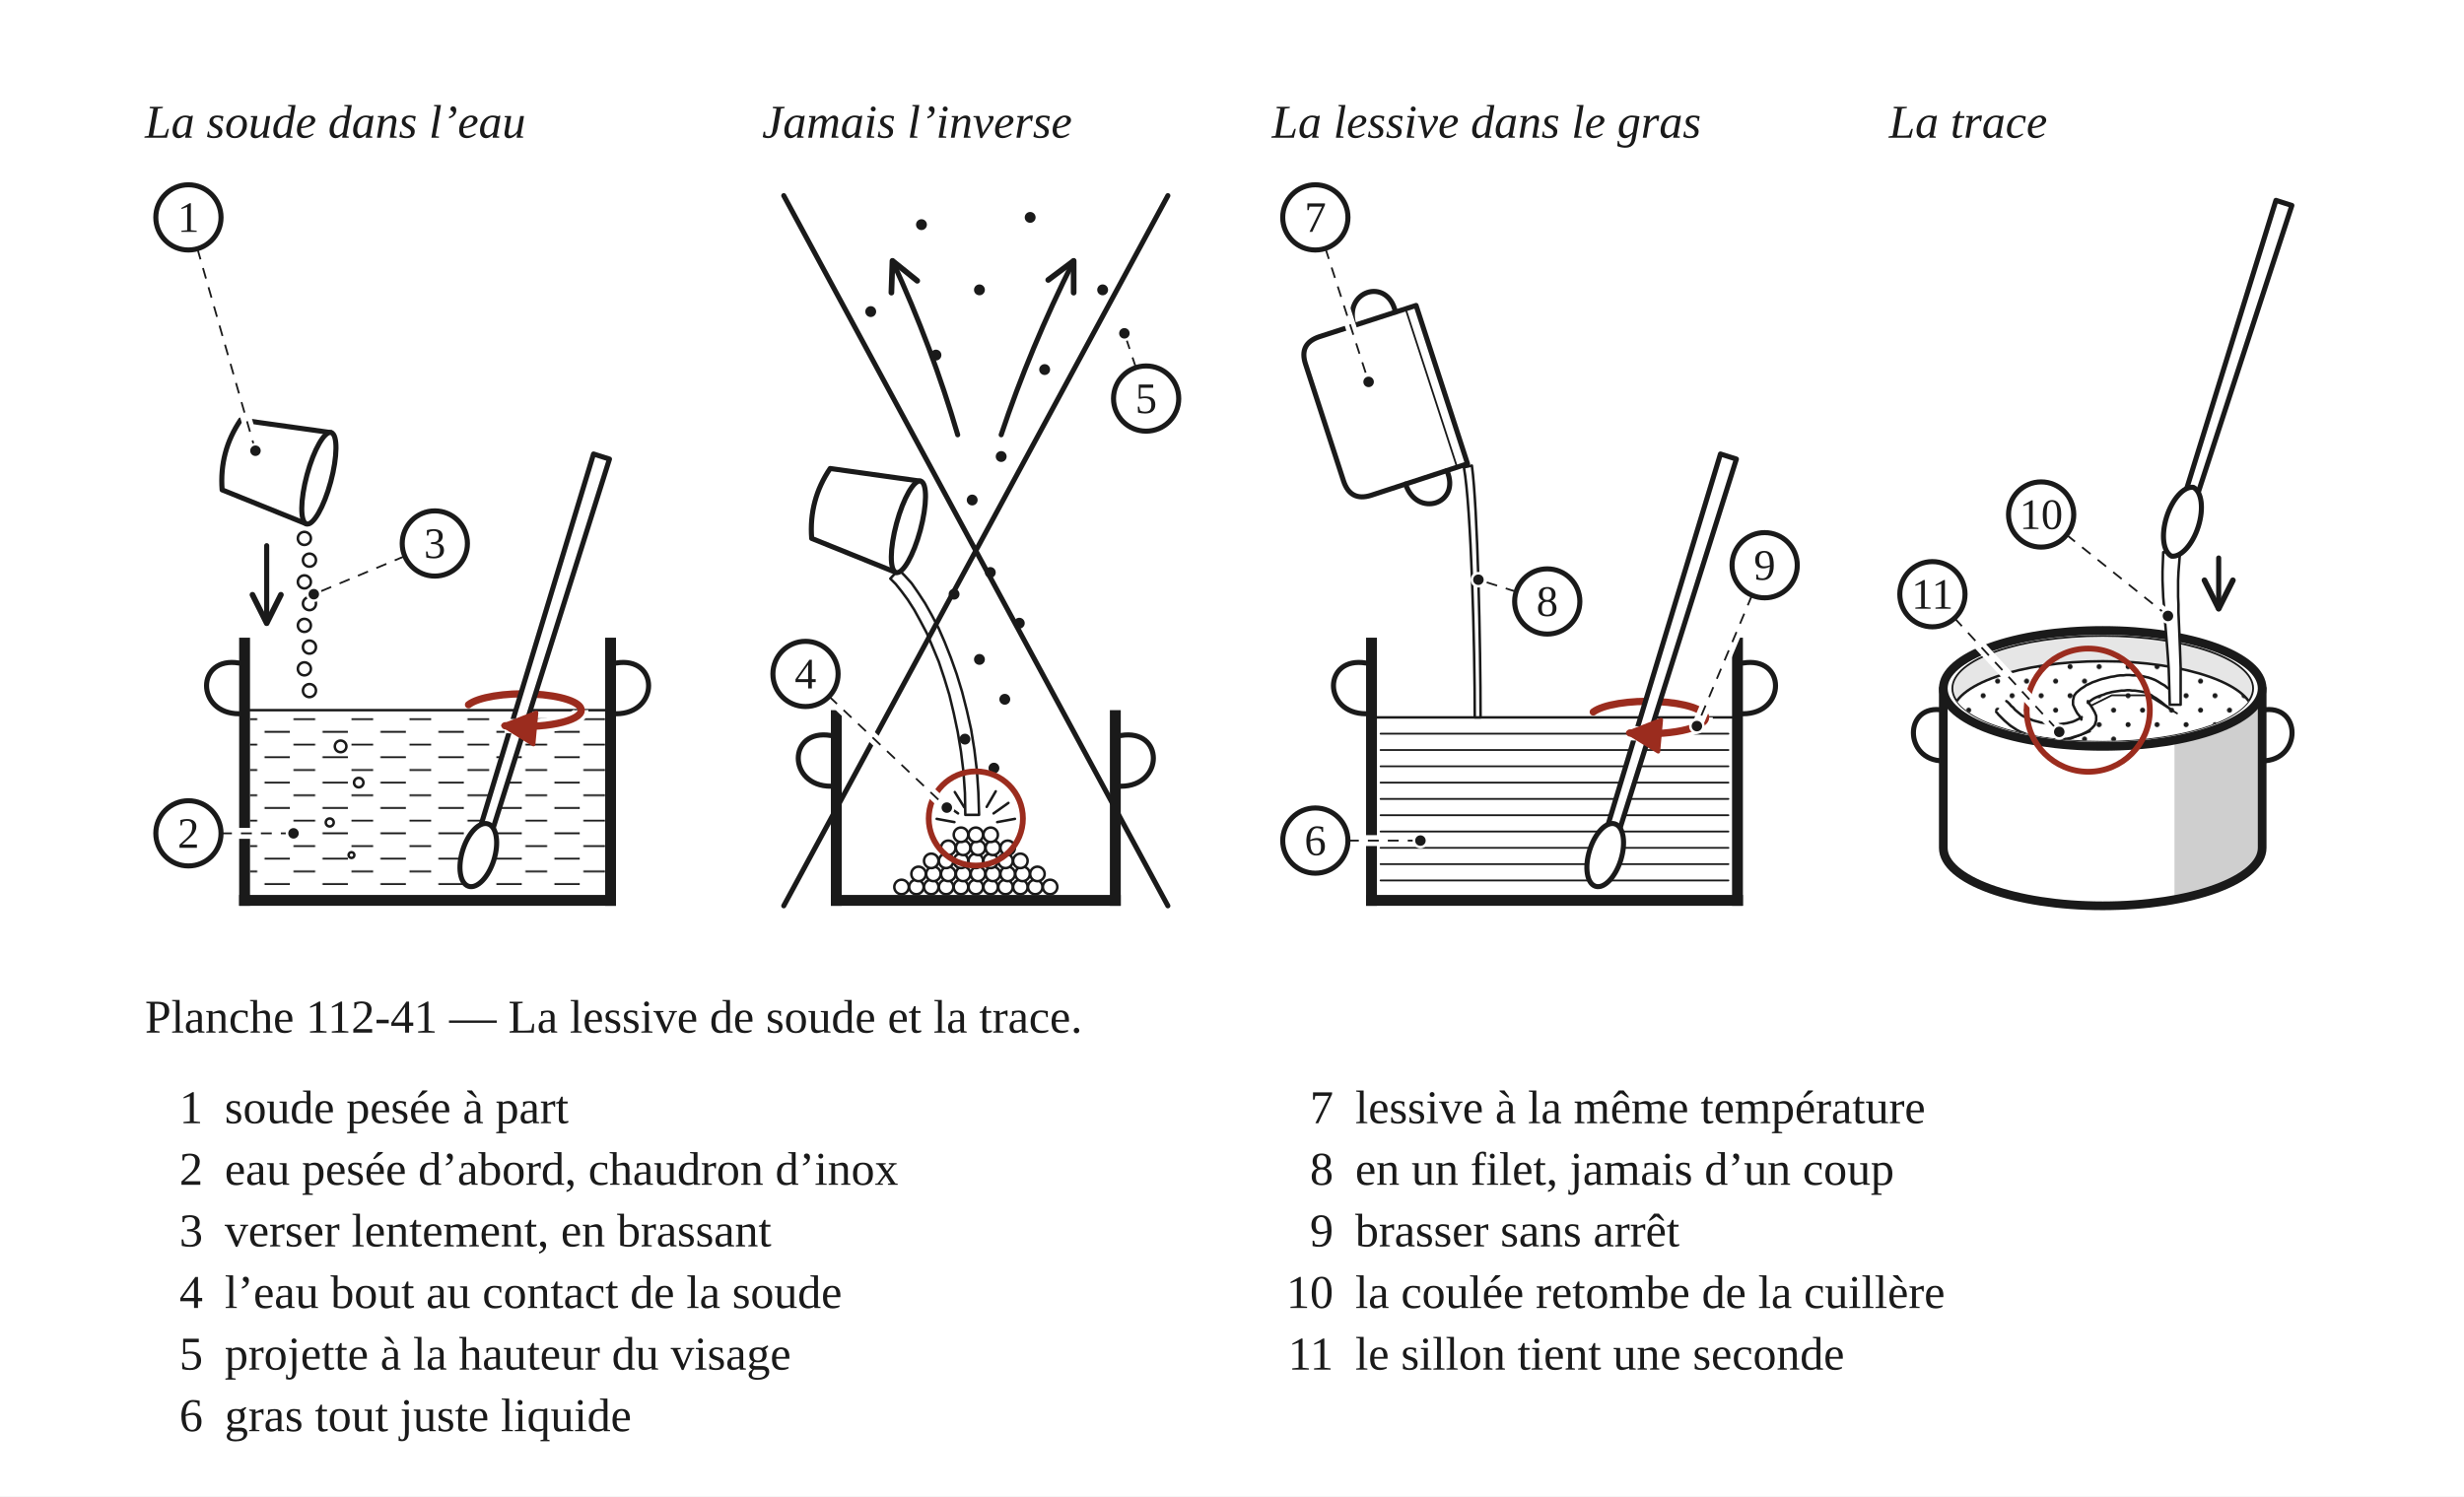
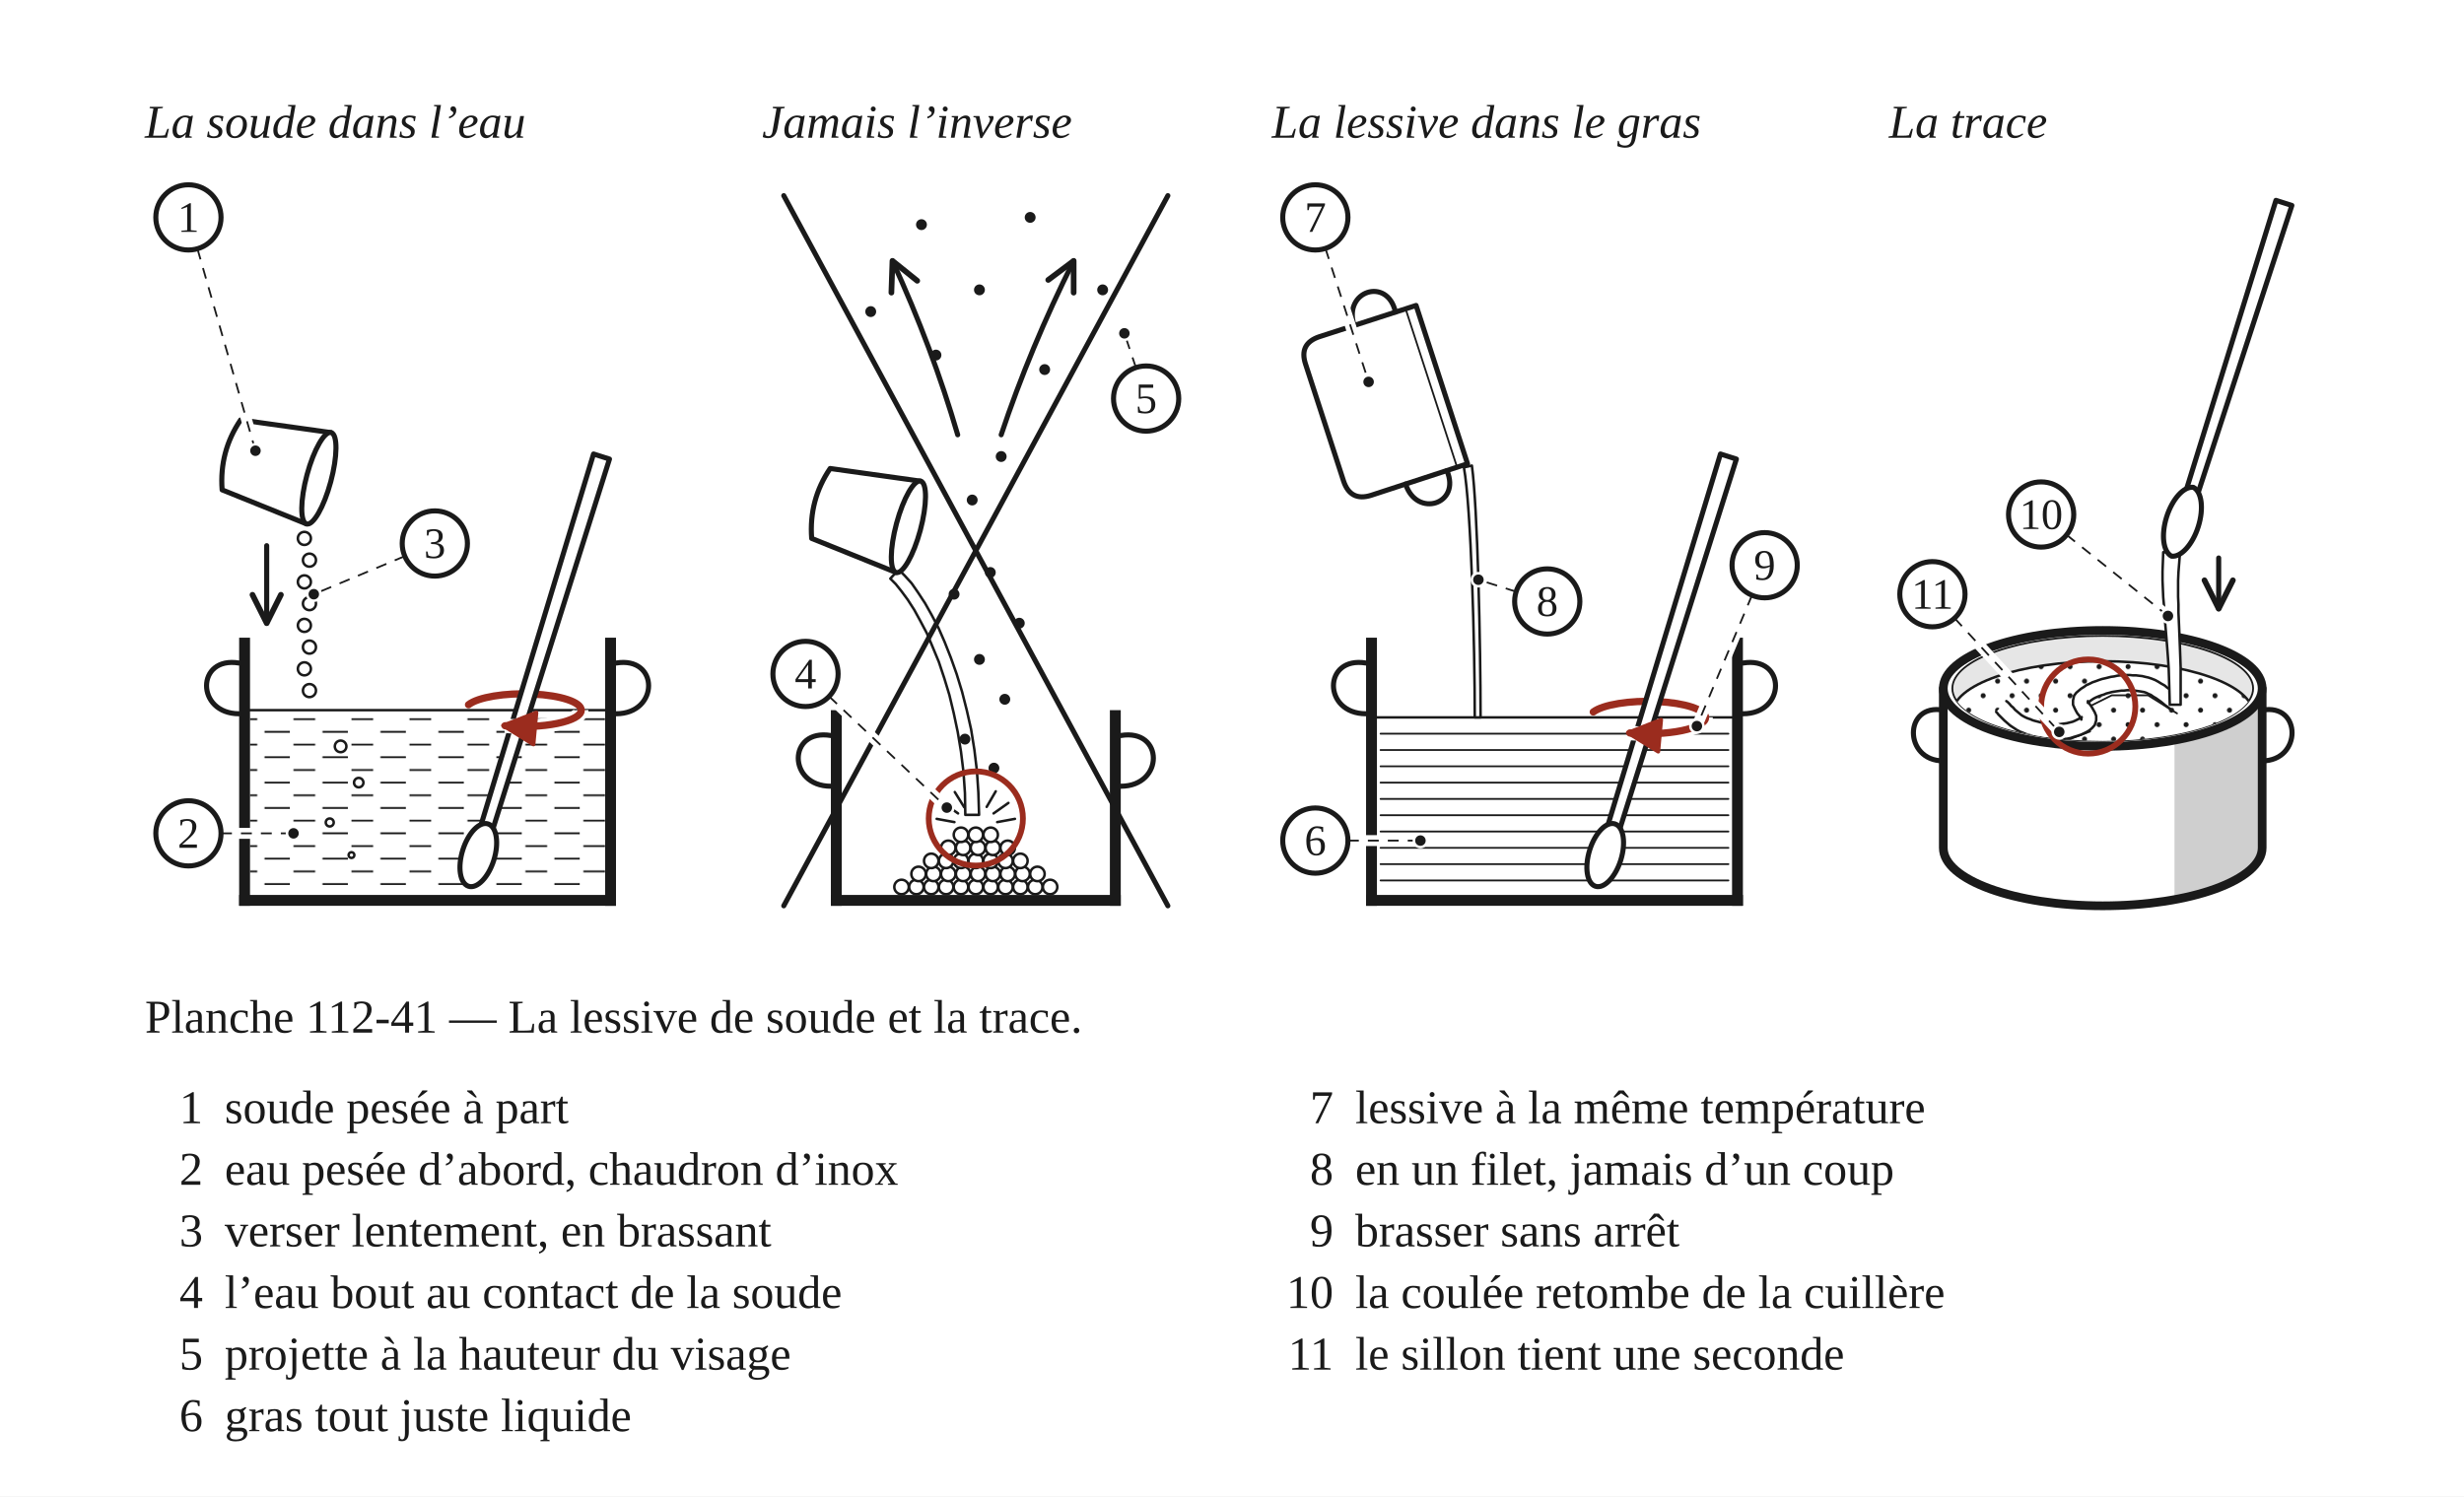
<svg xmlns="http://www.w3.org/2000/svg" width="680" height="413" viewBox="0 0 680 413" role="img">
  <defs>
    <pattern id="h-eau" width="16" height="7" patternUnits="userSpaceOnUse">
      <line x1="1" y1="2" x2="8" y2="2" stroke="#1A1A1A" stroke-width="0.5" />
      <line x1="9" y1="5.5" x2="15" y2="5.5" stroke="#1A1A1A" stroke-width="0.5" />
    </pattern>
    <pattern id="h-neige" width="8" height="8" patternUnits="userSpaceOnUse">
      <circle cx="2" cy="2" r="0.7" fill="#1A1A1A" stroke="none" />
      <circle cx="6" cy="6" r="0.7" fill="#1A1A1A" stroke="none" />
    </pattern>
    <marker id="fl" viewBox="0 0 10 10" refX="9" refY="5" markerWidth="7" markerHeight="7" orient="auto-start-reverse">
      <path d="M1 1 L9 5 L1 9" fill="none" stroke="#1A1A1A" stroke-width="1.6" stroke-linecap="round" stroke-linejoin="round" />
    </marker>
    <marker id="fl-r" viewBox="0 0 10 10" refX="8.5" refY="5" markerWidth="5.5" markerHeight="5.5" orient="auto-start-reverse">
      <path d="M1 1 L9 5 L1 9 Z" fill="#9B2C1E" stroke="#9B2C1E" stroke-width="1" stroke-linejoin="round" />
    </marker>
  </defs>
  <rect x="0" y="0" width="680" height="413" fill="#FFFFFF" />
  <text x="40" y="38" font-family="Georgia, 'Times New Roman', serif" font-size="13" font-style="italic" fill="#1A1A1A">La soude dans l’eau</text>
  <g transform="translate(40 46)" data-vue="soude">
    <rect x="29" y="150" width="98" height="51" fill="url(#h-eau)" stroke="none" />
    <line x1="29" y1="150" x2="127" y2="150" fill="none" stroke="#1A1A1A" stroke-width="0.7" stroke-linejoin="round" stroke-linecap="round" />
    <circle cx="54" cy="160" r="1.6" fill="#FFFFFF" stroke="#1A1A1A" stroke-width="0.7" stroke-linejoin="round" stroke-linecap="round" />
    <circle cx="59" cy="170" r="1.3" fill="#FFFFFF" stroke="#1A1A1A" stroke-width="0.7" stroke-linejoin="round" stroke-linecap="round" />
    <circle cx="51" cy="181" r="1.1" fill="#FFFFFF" stroke="#1A1A1A" stroke-width="0.7" stroke-linejoin="round" stroke-linecap="round" />
    <circle cx="57" cy="190" r="0.8" fill="#FFFFFF" stroke="#1A1A1A" stroke-width="0.7" stroke-linejoin="round" stroke-linecap="round" />
    <rect x="26" y="130" width="3" height="74" fill="#1A1A1A" stroke="none" />
    <rect x="127" y="130" width="3" height="74" fill="#1A1A1A" stroke="none" />
    <rect x="26" y="201" width="104" height="3" fill="#1A1A1A" stroke="none" />
    <path d="M26 137 C14 135 14 151 26 151" fill="none" stroke="#1A1A1A" stroke-width="1.4" stroke-linejoin="round" stroke-linecap="round" />
    <path d="M130 137 C142 135 142 151 130 151" fill="none" stroke="#1A1A1A" stroke-width="1.4" stroke-linejoin="round" stroke-linecap="round" />
    <path d="M89.3 148.5 A16 4.5 0 0 1 120.4 150" fill="none" stroke="#9B2C1E" stroke-width="2" stroke-linejoin="round" stroke-linecap="round" />
    <path d="M95.9 183.2 L128.2 80.7 L123.8 79.3 L92.6 182.2 Z" fill="#FFFFFF" stroke="#1A1A1A" stroke-width="1.4" stroke-linejoin="round" stroke-linecap="round" />
    <path d="M89.3 198.6 A9 4.5 -72.8 0 1 94.7 181.4 A9 4.5 -72.8 0 1 89.3 198.6 Z" fill="#FFFFFF" stroke="#1A1A1A" stroke-width="1.4" stroke-linejoin="round" stroke-linecap="round" />
    <path d="M120.4 150 A16 4.5 0 0 1 99.4 154.3" fill="none" stroke="#FFFFFF" stroke-width="4" />
    <path d="M120.4 150 A16 4.5 0 0 1 99.4 154.3" fill="none" stroke="#9B2C1E" stroke-width="2" stroke-linejoin="round" stroke-linecap="round" marker-end="url(#fl-r)" />
    <path d="M51.4 73.4 L26.4 69.9 Q20.5 78.6 21.3 89.2 L44.6 98.6 Z" fill="#FFFFFF" stroke="#1A1A1A" stroke-width="1.4" stroke-linejoin="round" stroke-linecap="round" />
    <path d="M51.4 73.4 A13 3.4 105 0 1 44.6 98.6 A13 3.4 105 0 1 51.4 73.4 Z" fill="#FFFFFF" stroke="#1A1A1A" stroke-width="1.4" stroke-linejoin="round" stroke-linecap="round" />
    <circle cx="44" cy="102.6" r="1.8" fill="#FFFFFF" stroke="#1A1A1A" stroke-width="0.7" stroke-linejoin="round" stroke-linecap="round" />
    <circle cx="45.4" cy="108.6" r="1.8" fill="#FFFFFF" stroke="#1A1A1A" stroke-width="0.7" stroke-linejoin="round" stroke-linecap="round" />
    <circle cx="44" cy="114.6" r="1.8" fill="#FFFFFF" stroke="#1A1A1A" stroke-width="0.7" stroke-linejoin="round" stroke-linecap="round" />
    <circle cx="45.4" cy="120.6" r="1.8" fill="#FFFFFF" stroke="#1A1A1A" stroke-width="0.7" stroke-linejoin="round" stroke-linecap="round" />
    <circle cx="44" cy="126.6" r="1.8" fill="#FFFFFF" stroke="#1A1A1A" stroke-width="0.7" stroke-linejoin="round" stroke-linecap="round" />
    <circle cx="45.4" cy="132.6" r="1.8" fill="#FFFFFF" stroke="#1A1A1A" stroke-width="0.7" stroke-linejoin="round" stroke-linecap="round" />
    <circle cx="44" cy="138.6" r="1.8" fill="#FFFFFF" stroke="#1A1A1A" stroke-width="0.7" stroke-linejoin="round" stroke-linecap="round" />
    <circle cx="45.4" cy="144.6" r="1.8" fill="#FFFFFF" stroke="#1A1A1A" stroke-width="0.7" stroke-linejoin="round" stroke-linecap="round" />
    <path d="M33.6 104.6 V126" fill="none" stroke="#1A1A1A" stroke-width="1.4" stroke-linejoin="round" stroke-linecap="round" marker-end="url(#fl)" />
  </g>
  <text x="210.3" y="38" font-family="Georgia, 'Times New Roman', serif" font-size="13" font-style="italic" fill="#1A1A1A">Jamais l’inverse</text>
  <g transform="translate(210.3 46)" data-vue="inverse">
    <circle cx="38.5" cy="198.8" r="2" fill="#FFFFFF" stroke="#1A1A1A" stroke-width="0.7" stroke-linejoin="round" stroke-linecap="round" />
    <circle cx="42.6" cy="198.8" r="2" fill="#FFFFFF" stroke="#1A1A1A" stroke-width="0.7" stroke-linejoin="round" stroke-linecap="round" />
    <circle cx="46.7" cy="198.8" r="2" fill="#FFFFFF" stroke="#1A1A1A" stroke-width="0.7" stroke-linejoin="round" stroke-linecap="round" />
    <circle cx="50.8" cy="198.8" r="2" fill="#FFFFFF" stroke="#1A1A1A" stroke-width="0.7" stroke-linejoin="round" stroke-linecap="round" />
    <circle cx="54.9" cy="198.8" r="2" fill="#FFFFFF" stroke="#1A1A1A" stroke-width="0.7" stroke-linejoin="round" stroke-linecap="round" />
    <circle cx="59" cy="198.8" r="2" fill="#FFFFFF" stroke="#1A1A1A" stroke-width="0.7" stroke-linejoin="round" stroke-linecap="round" />
    <circle cx="63.1" cy="198.8" r="2" fill="#FFFFFF" stroke="#1A1A1A" stroke-width="0.7" stroke-linejoin="round" stroke-linecap="round" />
    <circle cx="67.2" cy="198.8" r="2" fill="#FFFFFF" stroke="#1A1A1A" stroke-width="0.7" stroke-linejoin="round" stroke-linecap="round" />
    <circle cx="71.3" cy="198.8" r="2" fill="#FFFFFF" stroke="#1A1A1A" stroke-width="0.7" stroke-linejoin="round" stroke-linecap="round" />
    <circle cx="75.4" cy="198.8" r="2" fill="#FFFFFF" stroke="#1A1A1A" stroke-width="0.7" stroke-linejoin="round" stroke-linecap="round" />
    <circle cx="79.5" cy="198.8" r="2" fill="#FFFFFF" stroke="#1A1A1A" stroke-width="0.7" stroke-linejoin="round" stroke-linecap="round" />
    <circle cx="43.2" cy="195.2" r="2" fill="#FFFFFF" stroke="#1A1A1A" stroke-width="0.7" stroke-linejoin="round" stroke-linecap="round" />
    <circle cx="47.3" cy="195.2" r="2" fill="#FFFFFF" stroke="#1A1A1A" stroke-width="0.7" stroke-linejoin="round" stroke-linecap="round" />
    <circle cx="51.4" cy="195.2" r="2" fill="#FFFFFF" stroke="#1A1A1A" stroke-width="0.7" stroke-linejoin="round" stroke-linecap="round" />
    <circle cx="55.5" cy="195.2" r="2" fill="#FFFFFF" stroke="#1A1A1A" stroke-width="0.7" stroke-linejoin="round" stroke-linecap="round" />
    <circle cx="59.6" cy="195.2" r="2" fill="#FFFFFF" stroke="#1A1A1A" stroke-width="0.7" stroke-linejoin="round" stroke-linecap="round" />
    <circle cx="63.7" cy="195.2" r="2" fill="#FFFFFF" stroke="#1A1A1A" stroke-width="0.7" stroke-linejoin="round" stroke-linecap="round" />
    <circle cx="67.8" cy="195.2" r="2" fill="#FFFFFF" stroke="#1A1A1A" stroke-width="0.7" stroke-linejoin="round" stroke-linecap="round" />
    <circle cx="71.9" cy="195.2" r="2" fill="#FFFFFF" stroke="#1A1A1A" stroke-width="0.7" stroke-linejoin="round" stroke-linecap="round" />
    <circle cx="76" cy="195.2" r="2" fill="#FFFFFF" stroke="#1A1A1A" stroke-width="0.7" stroke-linejoin="round" stroke-linecap="round" />
    <circle cx="46.7" cy="191.6" r="2" fill="#FFFFFF" stroke="#1A1A1A" stroke-width="0.7" stroke-linejoin="round" stroke-linecap="round" />
    <circle cx="50.8" cy="191.6" r="2" fill="#FFFFFF" stroke="#1A1A1A" stroke-width="0.7" stroke-linejoin="round" stroke-linecap="round" />
    <circle cx="54.9" cy="191.6" r="2" fill="#FFFFFF" stroke="#1A1A1A" stroke-width="0.7" stroke-linejoin="round" stroke-linecap="round" />
    <circle cx="59" cy="191.6" r="2" fill="#FFFFFF" stroke="#1A1A1A" stroke-width="0.7" stroke-linejoin="round" stroke-linecap="round" />
    <circle cx="63.1" cy="191.6" r="2" fill="#FFFFFF" stroke="#1A1A1A" stroke-width="0.7" stroke-linejoin="round" stroke-linecap="round" />
    <circle cx="67.2" cy="191.6" r="2" fill="#FFFFFF" stroke="#1A1A1A" stroke-width="0.7" stroke-linejoin="round" stroke-linecap="round" />
    <circle cx="71.3" cy="191.6" r="2" fill="#FFFFFF" stroke="#1A1A1A" stroke-width="0.7" stroke-linejoin="round" stroke-linecap="round" />
    <circle cx="51.4" cy="188" r="2" fill="#FFFFFF" stroke="#1A1A1A" stroke-width="0.7" stroke-linejoin="round" stroke-linecap="round" />
    <circle cx="55.5" cy="188" r="2" fill="#FFFFFF" stroke="#1A1A1A" stroke-width="0.7" stroke-linejoin="round" stroke-linecap="round" />
    <circle cx="59.6" cy="188" r="2" fill="#FFFFFF" stroke="#1A1A1A" stroke-width="0.7" stroke-linejoin="round" stroke-linecap="round" />
    <circle cx="63.7" cy="188" r="2" fill="#FFFFFF" stroke="#1A1A1A" stroke-width="0.7" stroke-linejoin="round" stroke-linecap="round" />
    <circle cx="67.8" cy="188" r="2" fill="#FFFFFF" stroke="#1A1A1A" stroke-width="0.7" stroke-linejoin="round" stroke-linecap="round" />
    <circle cx="54.9" cy="184.4" r="2" fill="#FFFFFF" stroke="#1A1A1A" stroke-width="0.7" stroke-linejoin="round" stroke-linecap="round" />
    <circle cx="59" cy="184.4" r="2" fill="#FFFFFF" stroke="#1A1A1A" stroke-width="0.7" stroke-linejoin="round" stroke-linecap="round" />
    <circle cx="63.1" cy="184.4" r="2" fill="#FFFFFF" stroke="#1A1A1A" stroke-width="0.7" stroke-linejoin="round" stroke-linecap="round" />
    <rect x="19" y="150" width="3" height="54" fill="#1A1A1A" stroke="none" />
    <rect x="96" y="150" width="3" height="54" fill="#1A1A1A" stroke="none" />
    <rect x="19" y="201" width="80" height="3" fill="#1A1A1A" stroke="none" />
    <path d="M19 157 C7 155 7 171 19 171" fill="none" stroke="#1A1A1A" stroke-width="1.4" stroke-linejoin="round" stroke-linecap="round" />
    <path d="M99 157 C111 155 111 171 99 171" fill="none" stroke="#1A1A1A" stroke-width="1.4" stroke-linejoin="round" stroke-linecap="round" />
    <path d="M35.4 113.7 L36.9 115.2 L38.5 117.2 L40.2 119.5 L42 122.3 L43.7 125.4 L45.5 128.8 L47.1 132.6 L48.8 136.7 L50.3 141.2 L51.7 145.8 L52.9 150.8 L54 156 L54.9 161.4 L55.6 167.1 L56 172.9 L56.1 178.9 L59.9 178.9 L59.7 172.7 L59.3 166.7 L58.6 160.9 L57.7 155.3 L56.5 150 L55.2 144.9 L53.7 140 L52.1 135.5 L50.4 131.2 L48.7 127.3 L46.8 123.7 L45 120.5 L43.1 117.6 L41.3 115 L39.4 112.9 L37.7 111.2 Z" fill="#FFFFFF" stroke="#1A1A1A" stroke-width="0.7" stroke-linejoin="round" stroke-linecap="round" />
    <path d="M43.8 86.8 L18.8 83.3 Q12.9 92 13.7 102.6 L37 112 Z" fill="#FFFFFF" stroke="#1A1A1A" stroke-width="1.4" stroke-linejoin="round" stroke-linecap="round" />
    <path d="M43.8 86.8 A13 3.4 105 0 1 37 112 A13 3.4 105 0 1 43.8 86.8 Z" fill="#FFFFFF" stroke="#1A1A1A" stroke-width="1.4" stroke-linejoin="round" stroke-linecap="round" />
    <line x1="53.1" y1="180.9" x2="48.2" y2="180" fill="none" stroke="#1A1A1A" stroke-width="0.7" stroke-linejoin="round" stroke-linecap="round" />
    <line x1="54.1" y1="178.5" x2="50" y2="175.6" fill="none" stroke="#1A1A1A" stroke-width="0.7" stroke-linejoin="round" stroke-linecap="round" />
    <line x1="55.8" y1="176.8" x2="53.2" y2="172.6" fill="none" stroke="#1A1A1A" stroke-width="0.7" stroke-linejoin="round" stroke-linecap="round" />
    <line x1="62" y1="176.7" x2="64.5" y2="172.4" fill="none" stroke="#1A1A1A" stroke-width="0.7" stroke-linejoin="round" stroke-linecap="round" />
    <line x1="63.9" y1="178.5" x2="68" y2="175.6" fill="none" stroke="#1A1A1A" stroke-width="0.7" stroke-linejoin="round" stroke-linecap="round" />
    <line x1="64.9" y1="180.9" x2="69.8" y2="180" fill="none" stroke="#1A1A1A" stroke-width="0.7" stroke-linejoin="round" stroke-linecap="round" />
    <circle cx="64" cy="166" r="1.5" fill="#1A1A1A" stroke="none" />
    <circle cx="56" cy="158" r="1.5" fill="#1A1A1A" stroke="none" />
    <circle cx="67" cy="147" r="1.5" fill="#1A1A1A" stroke="none" />
    <circle cx="60" cy="136" r="1.5" fill="#1A1A1A" stroke="none" />
    <circle cx="71" cy="126" r="1.5" fill="#1A1A1A" stroke="none" />
    <circle cx="53" cy="118" r="1.5" fill="#1A1A1A" stroke="none" />
    <circle cx="63" cy="112" r="1.5" fill="#1A1A1A" stroke="none" />
    <circle cx="58" cy="92" r="1.5" fill="#1A1A1A" stroke="none" />
    <circle cx="66" cy="80" r="1.5" fill="#1A1A1A" stroke="none" />
    <circle cx="30" cy="40" r="1.5" fill="#1A1A1A" stroke="none" />
    <circle cx="44" cy="16" r="1.5" fill="#1A1A1A" stroke="none" />
    <circle cx="60" cy="34" r="1.5" fill="#1A1A1A" stroke="none" />
    <circle cx="74" cy="14" r="1.5" fill="#1A1A1A" stroke="none" />
    <circle cx="94" cy="34" r="1.5" fill="#1A1A1A" stroke="none" />
    <circle cx="100" cy="46" r="1.5" fill="#1A1A1A" stroke="none" />
    <circle cx="48" cy="52" r="1.5" fill="#1A1A1A" stroke="none" />
    <circle cx="78" cy="56" r="1.5" fill="#1A1A1A" stroke="none" />
    <path d="M54 74 Q47 50 36 26" fill="none" stroke="#1A1A1A" stroke-width="1.4" stroke-linejoin="round" stroke-linecap="round" marker-end="url(#fl)" />
    <path d="M66 74 Q74 50 86 26" fill="none" stroke="#1A1A1A" stroke-width="1.4" stroke-linejoin="round" stroke-linecap="round" marker-end="url(#fl)" />
    <circle cx="59" cy="179.9" r="13" fill="none" stroke="#9B2C1E" stroke-width="1.6" />
    <line x1="6" y1="8" x2="112" y2="204" fill="none" stroke="#1A1A1A" stroke-width="1.4" stroke-linejoin="round" stroke-linecap="round" />
    <line x1="112" y1="8" x2="6" y2="204" fill="none" stroke="#1A1A1A" stroke-width="1.4" stroke-linejoin="round" stroke-linecap="round" />
  </g>
  <text x="351" y="38" font-family="Georgia, 'Times New Roman', serif" font-size="13" font-style="italic" fill="#1A1A1A">La lessive dans le gras</text>
  <g transform="translate(351 46)" data-vue="melange">
    <line x1="30" y1="156.5" x2="126" y2="156.5" fill="none" stroke="#1A1A1A" stroke-width="0.5" stroke-linejoin="round" stroke-linecap="round" />
    <line x1="30" y1="161" x2="126" y2="161" fill="none" stroke="#1A1A1A" stroke-width="0.5" stroke-linejoin="round" stroke-linecap="round" />
    <line x1="30" y1="165.5" x2="126" y2="165.5" fill="none" stroke="#1A1A1A" stroke-width="0.5" stroke-linejoin="round" stroke-linecap="round" />
    <line x1="30" y1="170" x2="126" y2="170" fill="none" stroke="#1A1A1A" stroke-width="0.5" stroke-linejoin="round" stroke-linecap="round" />
    <line x1="30" y1="174.5" x2="126" y2="174.5" fill="none" stroke="#1A1A1A" stroke-width="0.5" stroke-linejoin="round" stroke-linecap="round" />
    <line x1="30" y1="179" x2="126" y2="179" fill="none" stroke="#1A1A1A" stroke-width="0.5" stroke-linejoin="round" stroke-linecap="round" />
    <line x1="30" y1="183.5" x2="126" y2="183.5" fill="none" stroke="#1A1A1A" stroke-width="0.5" stroke-linejoin="round" stroke-linecap="round" />
    <line x1="30" y1="188" x2="126" y2="188" fill="none" stroke="#1A1A1A" stroke-width="0.5" stroke-linejoin="round" stroke-linecap="round" />
    <line x1="30" y1="192.5" x2="126" y2="192.5" fill="none" stroke="#1A1A1A" stroke-width="0.5" stroke-linejoin="round" stroke-linecap="round" />
    <line x1="30" y1="197" x2="126" y2="197" fill="none" stroke="#1A1A1A" stroke-width="0.5" stroke-linejoin="round" stroke-linecap="round" />
    <line x1="29" y1="152" x2="127" y2="152" fill="none" stroke="#1A1A1A" stroke-width="0.7" stroke-linejoin="round" stroke-linecap="round" />
    <rect x="26" y="130" width="3" height="74" fill="#1A1A1A" stroke="none" />
    <rect x="127" y="130" width="3" height="74" fill="#1A1A1A" stroke="none" />
    <rect x="26" y="201" width="104" height="3" fill="#1A1A1A" stroke="none" />
    <path d="M26 137 C14 135 14 151 26 151" fill="none" stroke="#1A1A1A" stroke-width="1.4" stroke-linejoin="round" stroke-linecap="round" />
    <path d="M130 137 C142 135 142 151 130 151" fill="none" stroke="#1A1A1A" stroke-width="1.4" stroke-linejoin="round" stroke-linecap="round" />
    <path d="M88.7 150.5 A16 4.5 0 0 1 119.7 152" fill="none" stroke="#9B2C1E" stroke-width="2" stroke-linejoin="round" stroke-linecap="round" />
    <path d="M95.9 183.2 L128.2 80.7 L123.8 79.3 L92.6 182.2 Z" fill="#FFFFFF" stroke="#1A1A1A" stroke-width="1.4" stroke-linejoin="round" stroke-linecap="round" />
    <path d="M89.3 198.6 A9 4.5 -72.8 0 1 94.7 181.4 A9 4.5 -72.8 0 1 89.3 198.6 Z" fill="#FFFFFF" stroke="#1A1A1A" stroke-width="1.4" stroke-linejoin="round" stroke-linecap="round" />
    <path d="M119.7 152 A16 4.5 0 0 1 98.8 156.3" fill="none" stroke="#FFFFFF" stroke-width="4" />
    <path d="M119.7 152 A16 4.5 0 0 1 98.8 156.3" fill="none" stroke="#9B2C1E" stroke-width="2" stroke-linejoin="round" stroke-linecap="round" marker-end="url(#fl-r)" />
    <path d="M53 83 C55 94 56 132 56 152 L57.6 152 C57.6 132 56.8 94 55.2 82.5 Z" fill="#FFFFFF" stroke="#1A1A1A" stroke-width="0.7" stroke-linejoin="round" stroke-linecap="round" />
    <path d="M39.8 38.3 L13.2 46.9 Q7.4 48.8 9.3 54.5 L19.8 86.8 Q21.7 92.5 27.4 90.7 L54 82 Z" fill="#FFFFFF" stroke="#1A1A1A" stroke-width="1.4" stroke-linejoin="round" stroke-linecap="round" />
    <line x1="36.9" y1="39.2" x2="51.1" y2="82.9" fill="none" stroke="#1A1A1A" stroke-width="0.5" stroke-linejoin="round" stroke-linecap="round" />
    <path d="M34.1 40.1 C31.9 30.3 19.6 34.3 22.7 43.8" fill="none" stroke="#1A1A1A" stroke-width="1.4" stroke-linejoin="round" stroke-linecap="round" />
    <path d="M48.3 83.9 C52.3 93.1 40 97.1 36.9 87.6" fill="none" stroke="#1A1A1A" stroke-width="1.4" stroke-linejoin="round" stroke-linecap="round" />
  </g>
  <text x="521.3" y="38" font-family="Georgia, 'Times New Roman', serif" font-size="13" font-style="italic" fill="#1A1A1A">La trace</text>
  <g transform="translate(521.3 46)" data-vue="trace">
    <path d="M15 144 L15 188 A44 16 0 0 0 103 188 L103 144 Z" fill="#FFFFFF" stroke="#1A1A1A" stroke-width="1.4" stroke-linejoin="round" stroke-linecap="round" />
    <path d="M78.8 158.3 L80.8 157.9 L82.8 157.4 L84.9 156.9 L86.9 156.4 L88.9 155.7 L90.9 155 L92.9 154.2 L94.9 153.2 L97 152.1 L99 150.7 L101 148.8 L103 144 L103 188 L101 192.8 L99 194.7 L97 196.1 L94.9 197.2 L92.9 198.2 L90.9 199 L88.9 199.7 L86.9 200.4 L84.9 200.9 L82.8 201.4 L80.8 201.9 L78.8 202.3 Z" fill="#CFCFCF" stroke="none" />
    <path d="M15 144 L15 188 A44 16 0 0 0 103 188 L103 144 Z" fill="none" stroke="#1A1A1A" stroke-width="2.4" stroke-linejoin="round" stroke-linecap="round" />
    <path d="M15 150 C4 148 4 164 15 164" fill="none" stroke="#1A1A1A" stroke-width="1.4" stroke-linejoin="round" stroke-linecap="round" />
    <path d="M103 150 C114 148 114 164 103 164" fill="none" stroke="#1A1A1A" stroke-width="1.4" stroke-linejoin="round" stroke-linecap="round" />
    <ellipse cx="59" cy="144" rx="44" ry="16" fill="#FFFFFF" stroke="#1A1A1A" stroke-width="2.4" stroke-linejoin="round" stroke-linecap="round" />
    <defs>
      <clipPath id="k112-41-surface">
        <ellipse cx="59" cy="144" rx="41.5" ry="14.5" />
      </clipPath>
    </defs>
    <ellipse cx="59" cy="144" rx="41.5" ry="14.5" fill="#E6E6E6" stroke="none" />
    <ellipse cx="59" cy="144" rx="41.5" ry="14.5" fill="none" stroke="#1A1A1A" stroke-width="0.5" stroke-linejoin="round" stroke-linecap="round" />
    <g clip-path="url(#k112-41-surface)">
      <ellipse cx="59" cy="151" rx="41.5" ry="14.5" fill="#FFFFFF" stroke="none" />
      <ellipse cx="59" cy="151" rx="41.5" ry="14.5" fill="url(#h-neige)" stroke="#1A1A1A" stroke-width="0.7" stroke-linejoin="round" />
      <path d="M79.5 150.9 L71.5 145.9 L61.5 145.9 L53.5 149.9 L55.5 155.9 L47.5 158.9 L37.5 156.9 L31.5 151.9" fill="none" stroke="#1A1A1A" stroke-width="0.5" stroke-linejoin="round" stroke-linecap="round" />
      <path d="M77.8 149.7 L77.4 149.5 L76.9 149.1 L76.3 148.7 L75.7 148.2 L75.1 147.7 L74.4 147.2 L73.7 146.7 L73 146.3 L72.3 145.8 L71.6 145.5 L71 145.2 L70.4 145 L69.8 144.9 L69.2 144.8 L68.5 144.7 L67.8 144.6 L67.1 144.6 L66.4 144.5 L65.7 144.5 L64.9 144.6 L64.2 144.6 L63.5 144.7 L62.8 144.8 L62.1 144.9 L61.5 145 L60.8 145.2 L60 145.4 L59.3 145.7 L58.6 145.9 L57.8 146.2 L57.1 146.5 L56.5 146.8 L55.9 147.2 L55.5 147.5 L55.1 147.8 L54.9 148 L54.9 148 L54.9 147.7 L54.9 147.5 L55 147.7 L55.2 148.1 L55.6 148.6 L56 149.2 L56.4 149.9 L56.8 150.6 L57.2 151.6 L57.2 152.8 L56.8 154.1 L56.1 154.9 L55.4 155.5 L54.6 156 L53.8 156.4 L52.9 156.8 L52 157.1 L51 157.4 L50.1 157.7 L49.1 157.9 L48.1 158 L47.1 158.1 L46.3 158.1 L45.4 158.1 L44.6 158 L43.7 157.9 L42.8 157.8 L41.9 157.6 L41 157.5 L40.1 157.3 L39.3 157 L38.4 156.8 L37.6 156.5 L36.9 156.2 L36.1 155.9 L35.2 155.4 L34.3 154.8 L33.4 154.2 L32.6 153.5 L31.9 152.9 L31.3 152.3 L30.7 151.7 L30.2 151.2 L29.9 150.8 L29.6 150.5 L32.4 147.5 L32.8 147.8 L33.3 148.3 L33.7 148.8 L34.3 149.3 L34.8 149.9 L35.4 150.4 L36 150.9 L36.6 151.4 L37.3 151.8 L37.9 152.1 L38.4 152.3 L39 152.5 L39.7 152.8 L40.4 153 L41.2 153.2 L41.9 153.4 L42.7 153.5 L43.5 153.7 L44.2 153.8 L44.9 153.9 L45.6 153.9 L46.3 153.9 L46.9 153.9 L47.6 153.8 L48.4 153.7 L49.1 153.6 L49.9 153.4 L50.7 153.2 L51.4 152.9 L52 152.6 L52.6 152.3 L53 152.1 L53.2 151.9 L53.2 151.9 L53.1 152.3 L53.1 152.6 L53 152.4 L52.8 152 L52.5 151.5 L52 150.9 L51.6 150.2 L51.2 149.4 L50.8 148.5 L50.8 147.3 L51.1 146 L51.7 145.2 L52.4 144.6 L53 144.1 L53.8 143.6 L54.5 143.1 L55.4 142.7 L56.2 142.3 L57.1 142 L57.9 141.7 L58.8 141.4 L59.7 141.2 L60.5 141 L61.3 140.8 L62.1 140.7 L63 140.5 L63.8 140.4 L64.7 140.4 L65.5 140.3 L66.4 140.3 L67.3 140.4 L68.2 140.4 L69 140.5 L69.9 140.6 L70.7 140.8 L71.6 141 L72.5 141.3 L73.5 141.7 L74.4 142.2 L75.2 142.7 L76.1 143.2 L76.8 143.8 L77.6 144.3 L78.3 144.8 L78.9 145.3 L79.4 145.7 L79.8 146 L80.2 146.3 Z" fill="#FFFFFF" stroke="none" />
      <path d="M77.8 149.7 L77.4 149.5 L76.9 149.1 L76.3 148.7 L75.7 148.2 L75.1 147.7 L74.4 147.2 L73.7 146.7 L73 146.3 L72.3 145.8 L71.6 145.5 L71 145.2 L70.4 145 L69.8 144.9 L69.2 144.8 L68.5 144.7 L67.8 144.6 L67.1 144.6 L66.4 144.5 L65.7 144.5 L64.9 144.6 L64.2 144.6 L63.5 144.7 L62.8 144.8 L62.1 144.9 L61.5 145 L60.8 145.2 L60 145.4 L59.3 145.7 L58.6 145.9 L57.8 146.2 L57.1 146.5 L56.5 146.8 L55.9 147.2 L55.5 147.5 L55.1 147.8 L54.9 148 L54.9 148 L54.9 147.7 L54.9 147.5 L55 147.7 L55.2 148.1 L55.6 148.6 L56 149.2 L56.4 149.9 L56.8 150.6 L57.2 151.6 L57.2 152.8 L56.8 154.1 L56.1 154.9 L55.4 155.5 L54.6 156 L53.8 156.4 L52.9 156.8 L52 157.1 L51 157.4 L50.1 157.7 L49.1 157.9 L48.1 158 L47.1 158.1 L46.3 158.1 L45.4 158.1 L44.6 158 L43.7 157.9 L42.8 157.8 L41.9 157.6 L41 157.5 L40.1 157.3 L39.3 157 L38.4 156.8 L37.6 156.5 L36.9 156.2 L36.1 155.9 L35.2 155.4 L34.3 154.8 L33.4 154.2 L32.6 153.5 L31.9 152.9 L31.3 152.3 L30.7 151.7 L30.2 151.2 L29.9 150.8 L29.6 150.5" fill="none" stroke="#1A1A1A" stroke-width="0.7" stroke-linejoin="round" stroke-linecap="round" />
      <path d="M80.2 146.3 L79.8 146 L79.4 145.7 L78.9 145.3 L78.3 144.8 L77.6 144.3 L76.8 143.8 L76.1 143.2 L75.2 142.7 L74.4 142.2 L73.5 141.7 L72.5 141.3 L71.6 141 L70.7 140.8 L69.9 140.6 L69 140.5 L68.2 140.4 L67.3 140.4 L66.4 140.3 L65.5 140.3 L64.7 140.4 L63.8 140.4 L63 140.5 L62.1 140.7 L61.3 140.8 L60.5 141 L59.7 141.2 L58.8 141.4 L57.9 141.7 L57.1 142 L56.2 142.3 L55.4 142.7 L54.5 143.1 L53.8 143.6 L53 144.1 L52.4 144.6 L51.7 145.2 L51.1 146 L50.8 147.3 L50.8 148.5 L51.2 149.4 L51.6 150.2 L52 150.9 L52.5 151.5 L52.8 152 L53 152.4 L53.1 152.6 L53.1 152.3 L53.2 151.9 L53.2 151.9 L53 152.1 L52.6 152.3 L52 152.6 L51.4 152.9 L50.7 153.2 L49.9 153.4 L49.1 153.6 L48.4 153.7 L47.6 153.8 L46.9 153.9 L46.3 153.9 L45.6 153.9 L44.9 153.9 L44.2 153.8 L43.5 153.7 L42.7 153.5 L41.9 153.4 L41.2 153.2 L40.4 153 L39.7 152.8 L39 152.5 L38.4 152.3 L37.9 152.1 L37.3 151.8 L36.6 151.4 L36 150.9 L35.4 150.4 L34.8 149.9 L34.3 149.3 L33.7 148.8 L33.3 148.3 L32.8 147.8 L32.4 147.5" fill="none" stroke="#1A1A1A" stroke-width="0.7" stroke-linejoin="round" stroke-linecap="round" />
    </g>
    <path d="M75.7 106.4 L75.6 109.1 L75.5 111.7 L75.5 114.2 L75.6 116.6 L75.7 118.9 L75.9 121.1 L76 123.3 L76.2 125.6 L76.4 127.9 L76.6 130.3 L76.8 132.8 L77 135.5 L77.2 138.4 L77.3 141.5 L77.4 144.8 L77.5 148.5 L80.5 148.5 L80.5 144.8 L80.5 141.4 L80.5 138.2 L80.4 135.3 L80.3 132.6 L80.2 130.1 L80.1 127.6 L80 125.3 L79.9 123.1 L79.9 120.9 L79.8 118.7 L79.8 116.5 L79.8 114.2 L79.9 111.9 L80.1 109.4 L80.3 106.7 Z" fill="#FFFFFF" stroke="#1A1A1A" stroke-width="0.7" stroke-linejoin="round" stroke-linecap="round" />
    <path d="M85.2 90.4 L111.2 10.7 L106.8 9.3 L82 89.4 Z" fill="#FFFFFF" stroke="#1A1A1A" stroke-width="1.4" stroke-linejoin="round" stroke-linecap="round" />
    <path d="M78 107.5 A10 5 -72.3 0 1 84 88.5 A10 5 -72.3 0 1 78 107.5 Z" fill="#FFFFFF" stroke="#1A1A1A" stroke-width="1.4" stroke-linejoin="round" stroke-linecap="round" />
    <path d="M91 108 V122" fill="none" stroke="#1A1A1A" stroke-width="1.4" stroke-linejoin="round" stroke-linecap="round" marker-end="url(#fl)" />
-     <circle cx="55" cy="150" r="17" fill="none" stroke="#9B2C1E" stroke-width="1.6" />
+     <circle cx="55" cy="149" r="13" fill="none" stroke="#9B2C1E" stroke-width="1.6" />
  </g>
  <line x1="54.5" y1="68.7" x2="70.5" y2="124.4" fill="none" stroke="#FFFFFF" stroke-width="3" stroke-linecap="round" />
  <line x1="54.5" y1="68.7" x2="70.5" y2="124.4" fill="none" stroke="#1A1A1A" stroke-width="0.5" stroke-dasharray="3 2.5" />
  <circle cx="70.5" cy="124.4" r="1.8" fill="#1A1A1A" stroke="#FFFFFF" stroke-width="0.7" />
  <circle cx="52" cy="60" r="9" fill="#FFFFFF" stroke="#1A1A1A" stroke-width="1.4" data-vue="soude" />
  <text x="52" y="64" text-anchor="middle" font-family="Georgia, 'Times New Roman', serif" font-size="12" fill="#1A1A1A">1</text>
  <line x1="61" y1="230" x2="81" y2="230" fill="none" stroke="#FFFFFF" stroke-width="3" stroke-linecap="round" />
  <line x1="61" y1="230" x2="81" y2="230" fill="none" stroke="#1A1A1A" stroke-width="0.5" stroke-dasharray="3 2.5" />
  <circle cx="81" cy="230" r="1.8" fill="#1A1A1A" stroke="#FFFFFF" stroke-width="0.7" />
  <circle cx="52" cy="230" r="9" fill="#FFFFFF" stroke="#1A1A1A" stroke-width="1.4" data-vue="soude" />
  <text x="52" y="234" text-anchor="middle" font-family="Georgia, 'Times New Roman', serif" font-size="12" fill="#1A1A1A">2</text>
  <line x1="111.7" y1="153.5" x2="86.6" y2="164" fill="none" stroke="#FFFFFF" stroke-width="3" stroke-linecap="round" />
  <line x1="111.7" y1="153.5" x2="86.6" y2="164" fill="none" stroke="#1A1A1A" stroke-width="0.5" stroke-dasharray="3 2.5" />
  <circle cx="86.6" cy="164" r="1.8" fill="#1A1A1A" stroke="#FFFFFF" stroke-width="0.7" />
  <circle cx="120" cy="150" r="9" fill="#FFFFFF" stroke="#1A1A1A" stroke-width="1.4" data-vue="soude" />
  <text x="120" y="154" text-anchor="middle" font-family="Georgia, 'Times New Roman', serif" font-size="12" fill="#1A1A1A">3</text>
  <line x1="228.8" y1="192.2" x2="261.3" y2="222.9" fill="none" stroke="#FFFFFF" stroke-width="3" stroke-linecap="round" />
  <line x1="228.8" y1="192.2" x2="261.3" y2="222.9" fill="none" stroke="#1A1A1A" stroke-width="0.5" stroke-dasharray="3 2.5" />
  <circle cx="261.3" cy="222.9" r="1.8" fill="#1A1A1A" stroke="#FFFFFF" stroke-width="0.7" />
  <circle cx="222.3" cy="186" r="9" fill="#FFFFFF" stroke="#1A1A1A" stroke-width="1.4" data-vue="inverse" />
  <text x="222.3" y="190" text-anchor="middle" font-family="Georgia, 'Times New Roman', serif" font-size="12" fill="#1A1A1A">4</text>
  <line x1="313.5" y1="101.5" x2="310.3" y2="92" fill="none" stroke="#FFFFFF" stroke-width="3" stroke-linecap="round" />
  <line x1="313.5" y1="101.5" x2="310.3" y2="92" fill="none" stroke="#1A1A1A" stroke-width="0.5" stroke-dasharray="3 2.5" />
  <circle cx="310.3" cy="92" r="1.8" fill="#1A1A1A" stroke="#FFFFFF" stroke-width="0.7" />
  <circle cx="316.3" cy="110" r="9" fill="#FFFFFF" stroke="#1A1A1A" stroke-width="1.4" data-vue="inverse" />
  <text x="316.3" y="114" text-anchor="middle" font-family="Georgia, 'Times New Roman', serif" font-size="12" fill="#1A1A1A">5</text>
  <line x1="372" y1="232" x2="392" y2="232" fill="none" stroke="#FFFFFF" stroke-width="3" stroke-linecap="round" />
  <line x1="372" y1="232" x2="392" y2="232" fill="none" stroke="#1A1A1A" stroke-width="0.5" stroke-dasharray="3 2.5" />
  <circle cx="392" cy="232" r="1.8" fill="#1A1A1A" stroke="#FFFFFF" stroke-width="0.7" />
  <circle cx="363" cy="232" r="9" fill="#FFFFFF" stroke="#1A1A1A" stroke-width="1.4" data-vue="melange" />
  <text x="363" y="236" text-anchor="middle" font-family="Georgia, 'Times New Roman', serif" font-size="12" fill="#1A1A1A">6</text>
  <line x1="365.8" y1="68.6" x2="377.7" y2="105.4" fill="none" stroke="#FFFFFF" stroke-width="3" stroke-linecap="round" />
  <line x1="365.8" y1="68.6" x2="377.7" y2="105.4" fill="none" stroke="#1A1A1A" stroke-width="0.5" stroke-dasharray="3 2.5" />
  <circle cx="377.7" cy="105.4" r="1.8" fill="#1A1A1A" stroke="#FFFFFF" stroke-width="0.7" />
  <circle cx="363" cy="60" r="9" fill="#FFFFFF" stroke="#1A1A1A" stroke-width="1.4" data-vue="melange" />
  <text x="363" y="64" text-anchor="middle" font-family="Georgia, 'Times New Roman', serif" font-size="12" fill="#1A1A1A">7</text>
  <line x1="418.4" y1="163.3" x2="408" y2="160" fill="none" stroke="#FFFFFF" stroke-width="3" stroke-linecap="round" />
  <line x1="418.4" y1="163.3" x2="408" y2="160" fill="none" stroke="#1A1A1A" stroke-width="0.5" stroke-dasharray="3 2.5" />
  <circle cx="408" cy="160" r="1.8" fill="#1A1A1A" stroke="#FFFFFF" stroke-width="0.7" />
  <circle cx="427" cy="166" r="9" fill="#FFFFFF" stroke="#1A1A1A" stroke-width="1.4" data-vue="melange" />
  <text x="427" y="170" text-anchor="middle" font-family="Georgia, 'Times New Roman', serif" font-size="12" fill="#1A1A1A">8</text>
  <line x1="483.5" y1="164.3" x2="468.3" y2="200.4" fill="none" stroke="#FFFFFF" stroke-width="3" stroke-linecap="round" />
  <line x1="483.5" y1="164.3" x2="468.3" y2="200.4" fill="none" stroke="#1A1A1A" stroke-width="0.5" stroke-dasharray="3 2.5" />
  <circle cx="468.3" cy="200.4" r="1.8" fill="#1A1A1A" stroke="#FFFFFF" stroke-width="0.7" />
  <circle cx="487" cy="156" r="9" fill="#FFFFFF" stroke="#1A1A1A" stroke-width="1.4" data-vue="melange" />
  <text x="487" y="160" text-anchor="middle" font-family="Georgia, 'Times New Roman', serif" font-size="12" fill="#1A1A1A">9</text>
  <line x1="570.3" y1="147.6" x2="598.3" y2="170" fill="none" stroke="#FFFFFF" stroke-width="3" stroke-linecap="round" />
  <line x1="570.3" y1="147.6" x2="598.3" y2="170" fill="none" stroke="#1A1A1A" stroke-width="0.5" stroke-dasharray="3 2.5" />
  <circle cx="598.3" cy="170" r="1.8" fill="#1A1A1A" stroke="#FFFFFF" stroke-width="0.7" />
  <circle cx="563.3" cy="142" r="9" fill="#FFFFFF" stroke="#1A1A1A" stroke-width="1.4" data-vue="trace" />
  <text x="563.3" y="146" text-anchor="middle" font-family="Georgia, 'Times New Roman', serif" font-size="12" fill="#1A1A1A">10</text>
  <line x1="539.4" y1="170.6" x2="568.3" y2="202" fill="none" stroke="#FFFFFF" stroke-width="3" stroke-linecap="round" />
  <line x1="539.4" y1="170.6" x2="568.3" y2="202" fill="none" stroke="#1A1A1A" stroke-width="0.5" stroke-dasharray="3 2.5" />
  <circle cx="568.3" cy="202" r="1.8" fill="#1A1A1A" stroke="#FFFFFF" stroke-width="0.7" />
  <circle cx="533.3" cy="164" r="9" fill="#FFFFFF" stroke="#1A1A1A" stroke-width="1.4" data-vue="trace" />
  <text x="533.3" y="168" text-anchor="middle" font-family="Georgia, 'Times New Roman', serif" font-size="12" fill="#1A1A1A">11</text>
  <text x="40" y="285" font-family="Georgia, 'Times New Roman', serif" font-size="13" fill="#1A1A1A">Planche 112-41 — La lessive de soude et la trace.</text>
  <text x="56" y="310" text-anchor="end" font-family="Georgia, 'Times New Roman', serif" font-size="13" fill="#1A1A1A">1</text>
  <text x="62" y="310" font-family="Georgia, 'Times New Roman', serif" font-size="13" fill="#1A1A1A">soude pesée à part</text>
  <text x="56" y="327" text-anchor="end" font-family="Georgia, 'Times New Roman', serif" font-size="13" fill="#1A1A1A">2</text>
  <text x="62" y="327" font-family="Georgia, 'Times New Roman', serif" font-size="13" fill="#1A1A1A">eau pesée d’abord, chaudron d’inox</text>
  <text x="56" y="344" text-anchor="end" font-family="Georgia, 'Times New Roman', serif" font-size="13" fill="#1A1A1A">3</text>
  <text x="62" y="344" font-family="Georgia, 'Times New Roman', serif" font-size="13" fill="#1A1A1A">verser lentement, en brassant</text>
  <text x="56" y="361" text-anchor="end" font-family="Georgia, 'Times New Roman', serif" font-size="13" fill="#1A1A1A">4</text>
  <text x="62" y="361" font-family="Georgia, 'Times New Roman', serif" font-size="13" fill="#1A1A1A">l’eau bout au contact de la soude</text>
  <text x="56" y="378" text-anchor="end" font-family="Georgia, 'Times New Roman', serif" font-size="13" fill="#1A1A1A">5</text>
  <text x="62" y="378" font-family="Georgia, 'Times New Roman', serif" font-size="13" fill="#1A1A1A">projette à la hauteur du visage</text>
  <text x="56" y="395" text-anchor="end" font-family="Georgia, 'Times New Roman', serif" font-size="13" fill="#1A1A1A">6</text>
  <text x="62" y="395" font-family="Georgia, 'Times New Roman', serif" font-size="13" fill="#1A1A1A">gras tout juste liquide</text>
  <text x="368" y="310" text-anchor="end" font-family="Georgia, 'Times New Roman', serif" font-size="13" fill="#1A1A1A">7</text>
  <text x="374" y="310" font-family="Georgia, 'Times New Roman', serif" font-size="13" fill="#1A1A1A">lessive à la même température</text>
  <text x="368" y="327" text-anchor="end" font-family="Georgia, 'Times New Roman', serif" font-size="13" fill="#1A1A1A">8</text>
  <text x="374" y="327" font-family="Georgia, 'Times New Roman', serif" font-size="13" fill="#1A1A1A">en un filet, jamais d’un coup</text>
  <text x="368" y="344" text-anchor="end" font-family="Georgia, 'Times New Roman', serif" font-size="13" fill="#1A1A1A">9</text>
  <text x="374" y="344" font-family="Georgia, 'Times New Roman', serif" font-size="13" fill="#1A1A1A">brasser sans arrêt</text>
  <text x="368" y="361" text-anchor="end" font-family="Georgia, 'Times New Roman', serif" font-size="13" fill="#1A1A1A">10</text>
  <text x="374" y="361" font-family="Georgia, 'Times New Roman', serif" font-size="13" fill="#1A1A1A">la coulée retombe de la cuillère</text>
  <text x="368" y="378" text-anchor="end" font-family="Georgia, 'Times New Roman', serif" font-size="13" fill="#1A1A1A">11</text>
  <text x="374" y="378" font-family="Georgia, 'Times New Roman', serif" font-size="13" fill="#1A1A1A">le sillon tient une seconde</text>
</svg>
